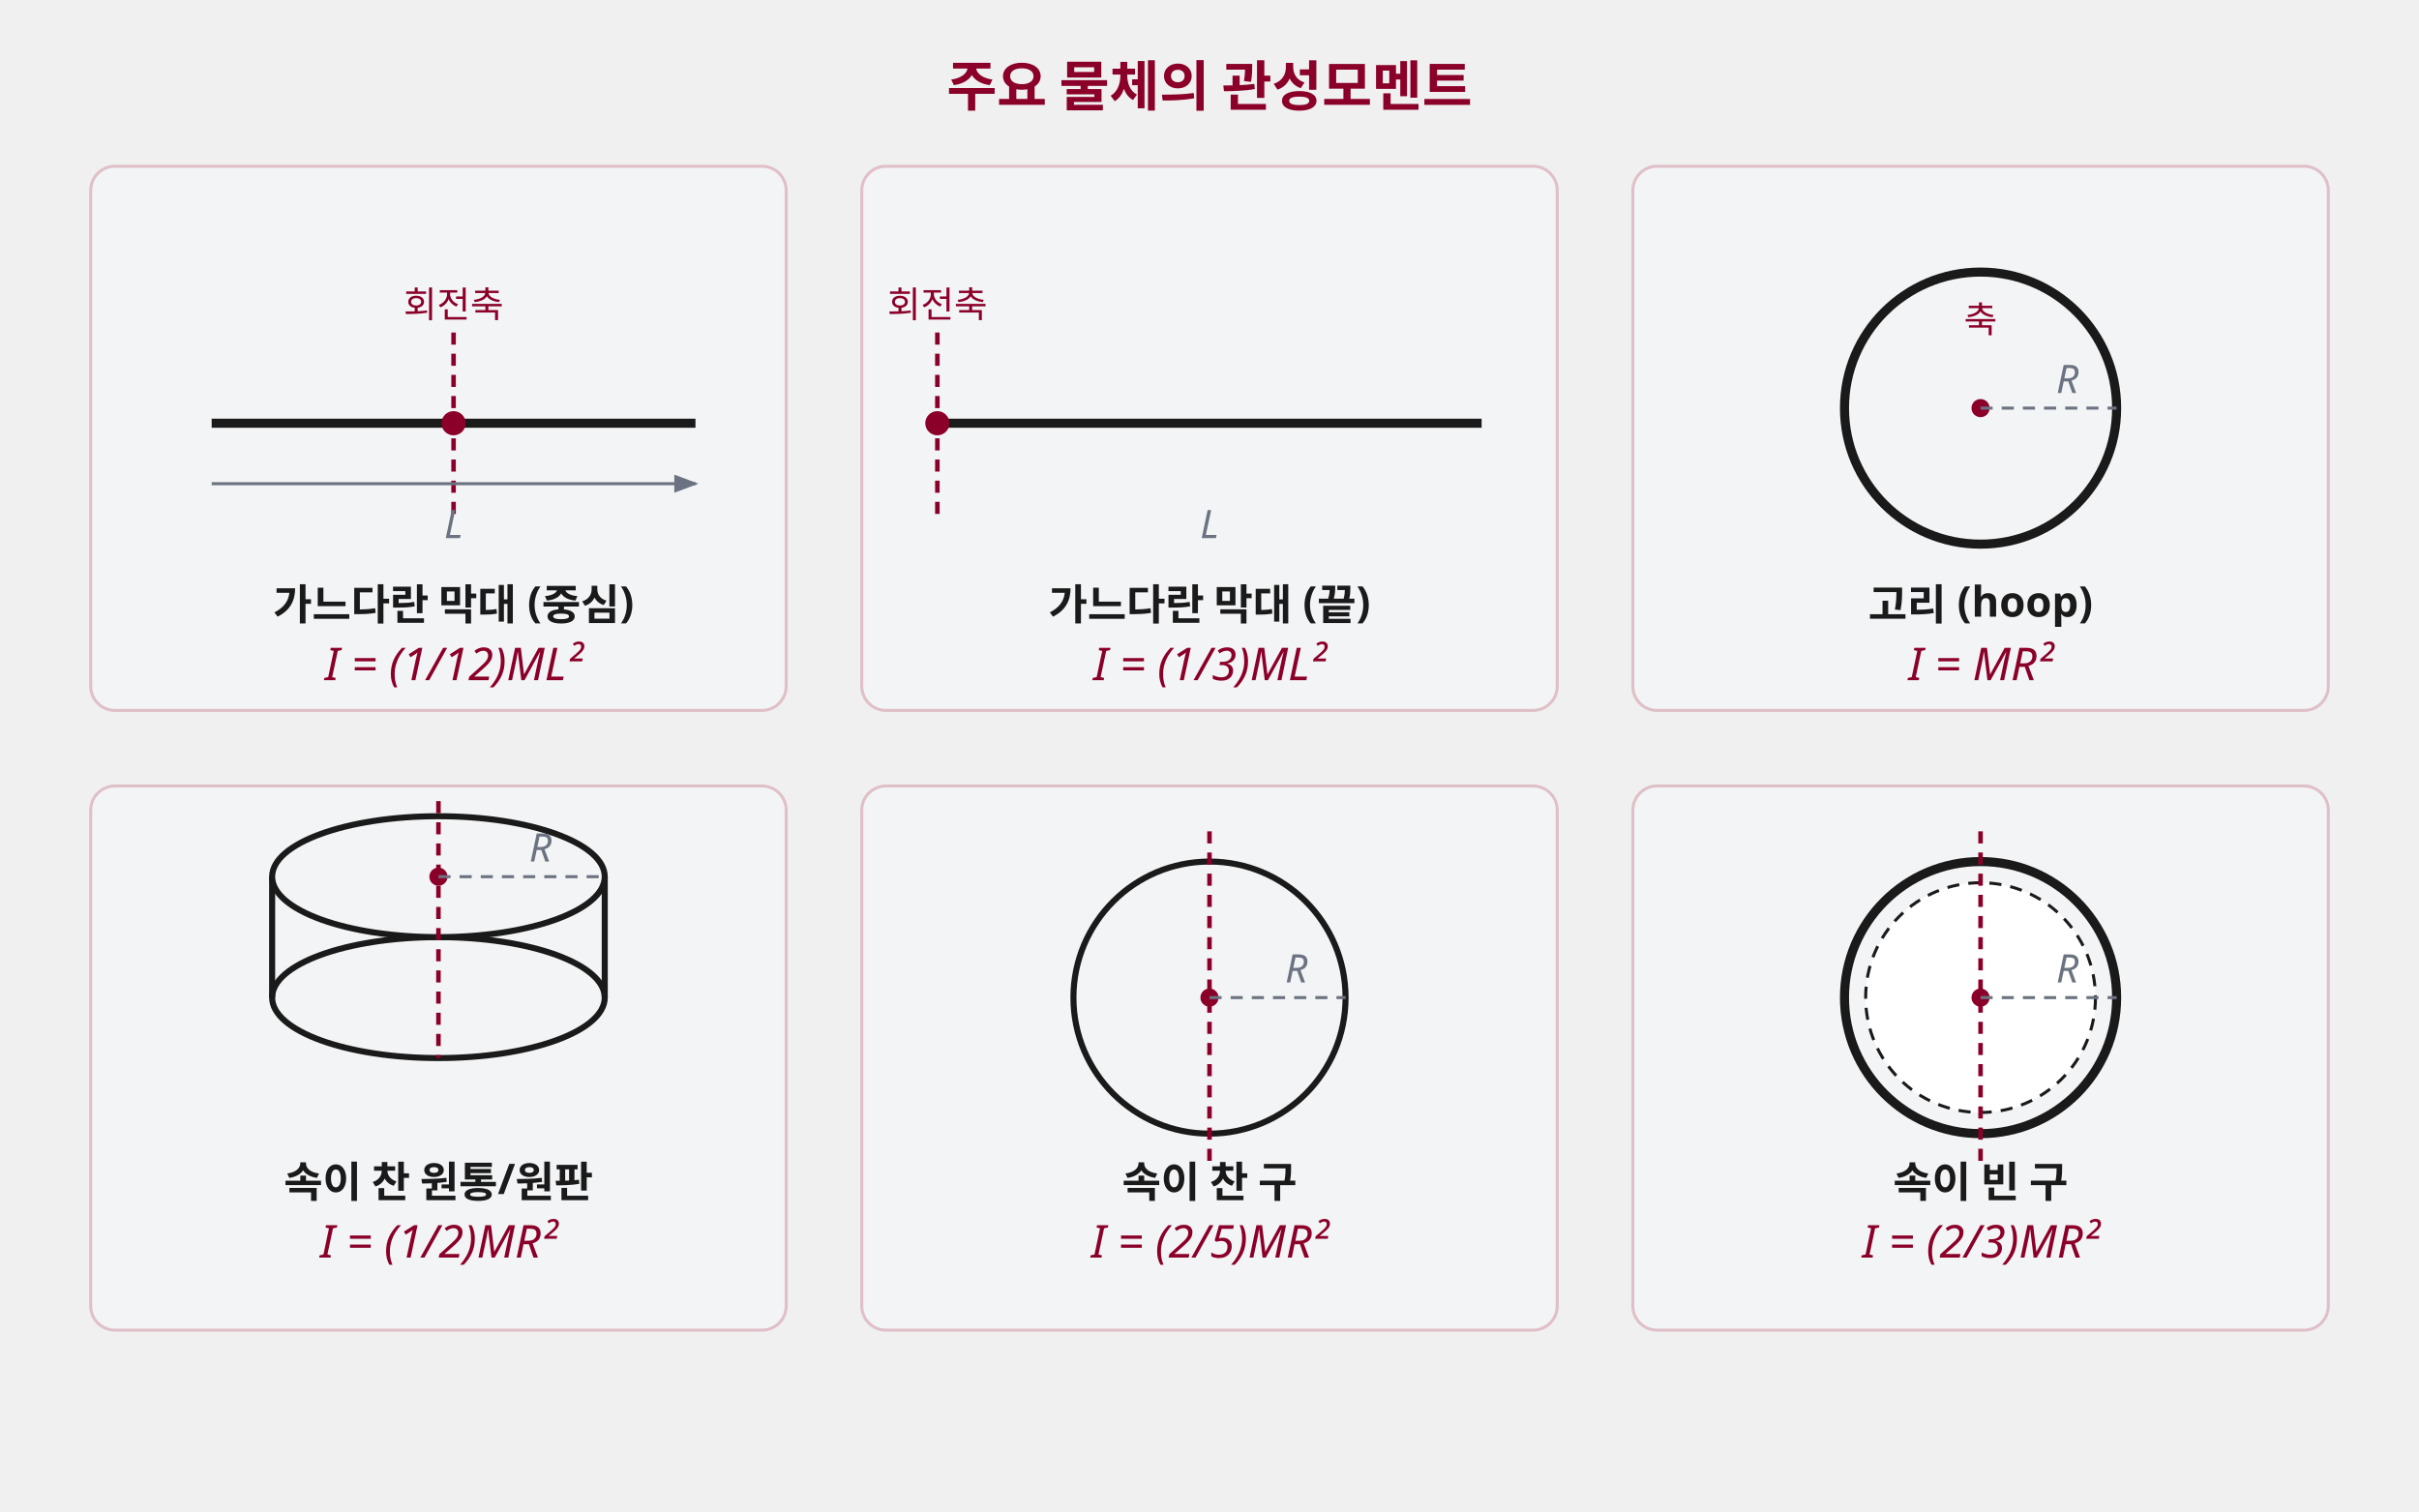
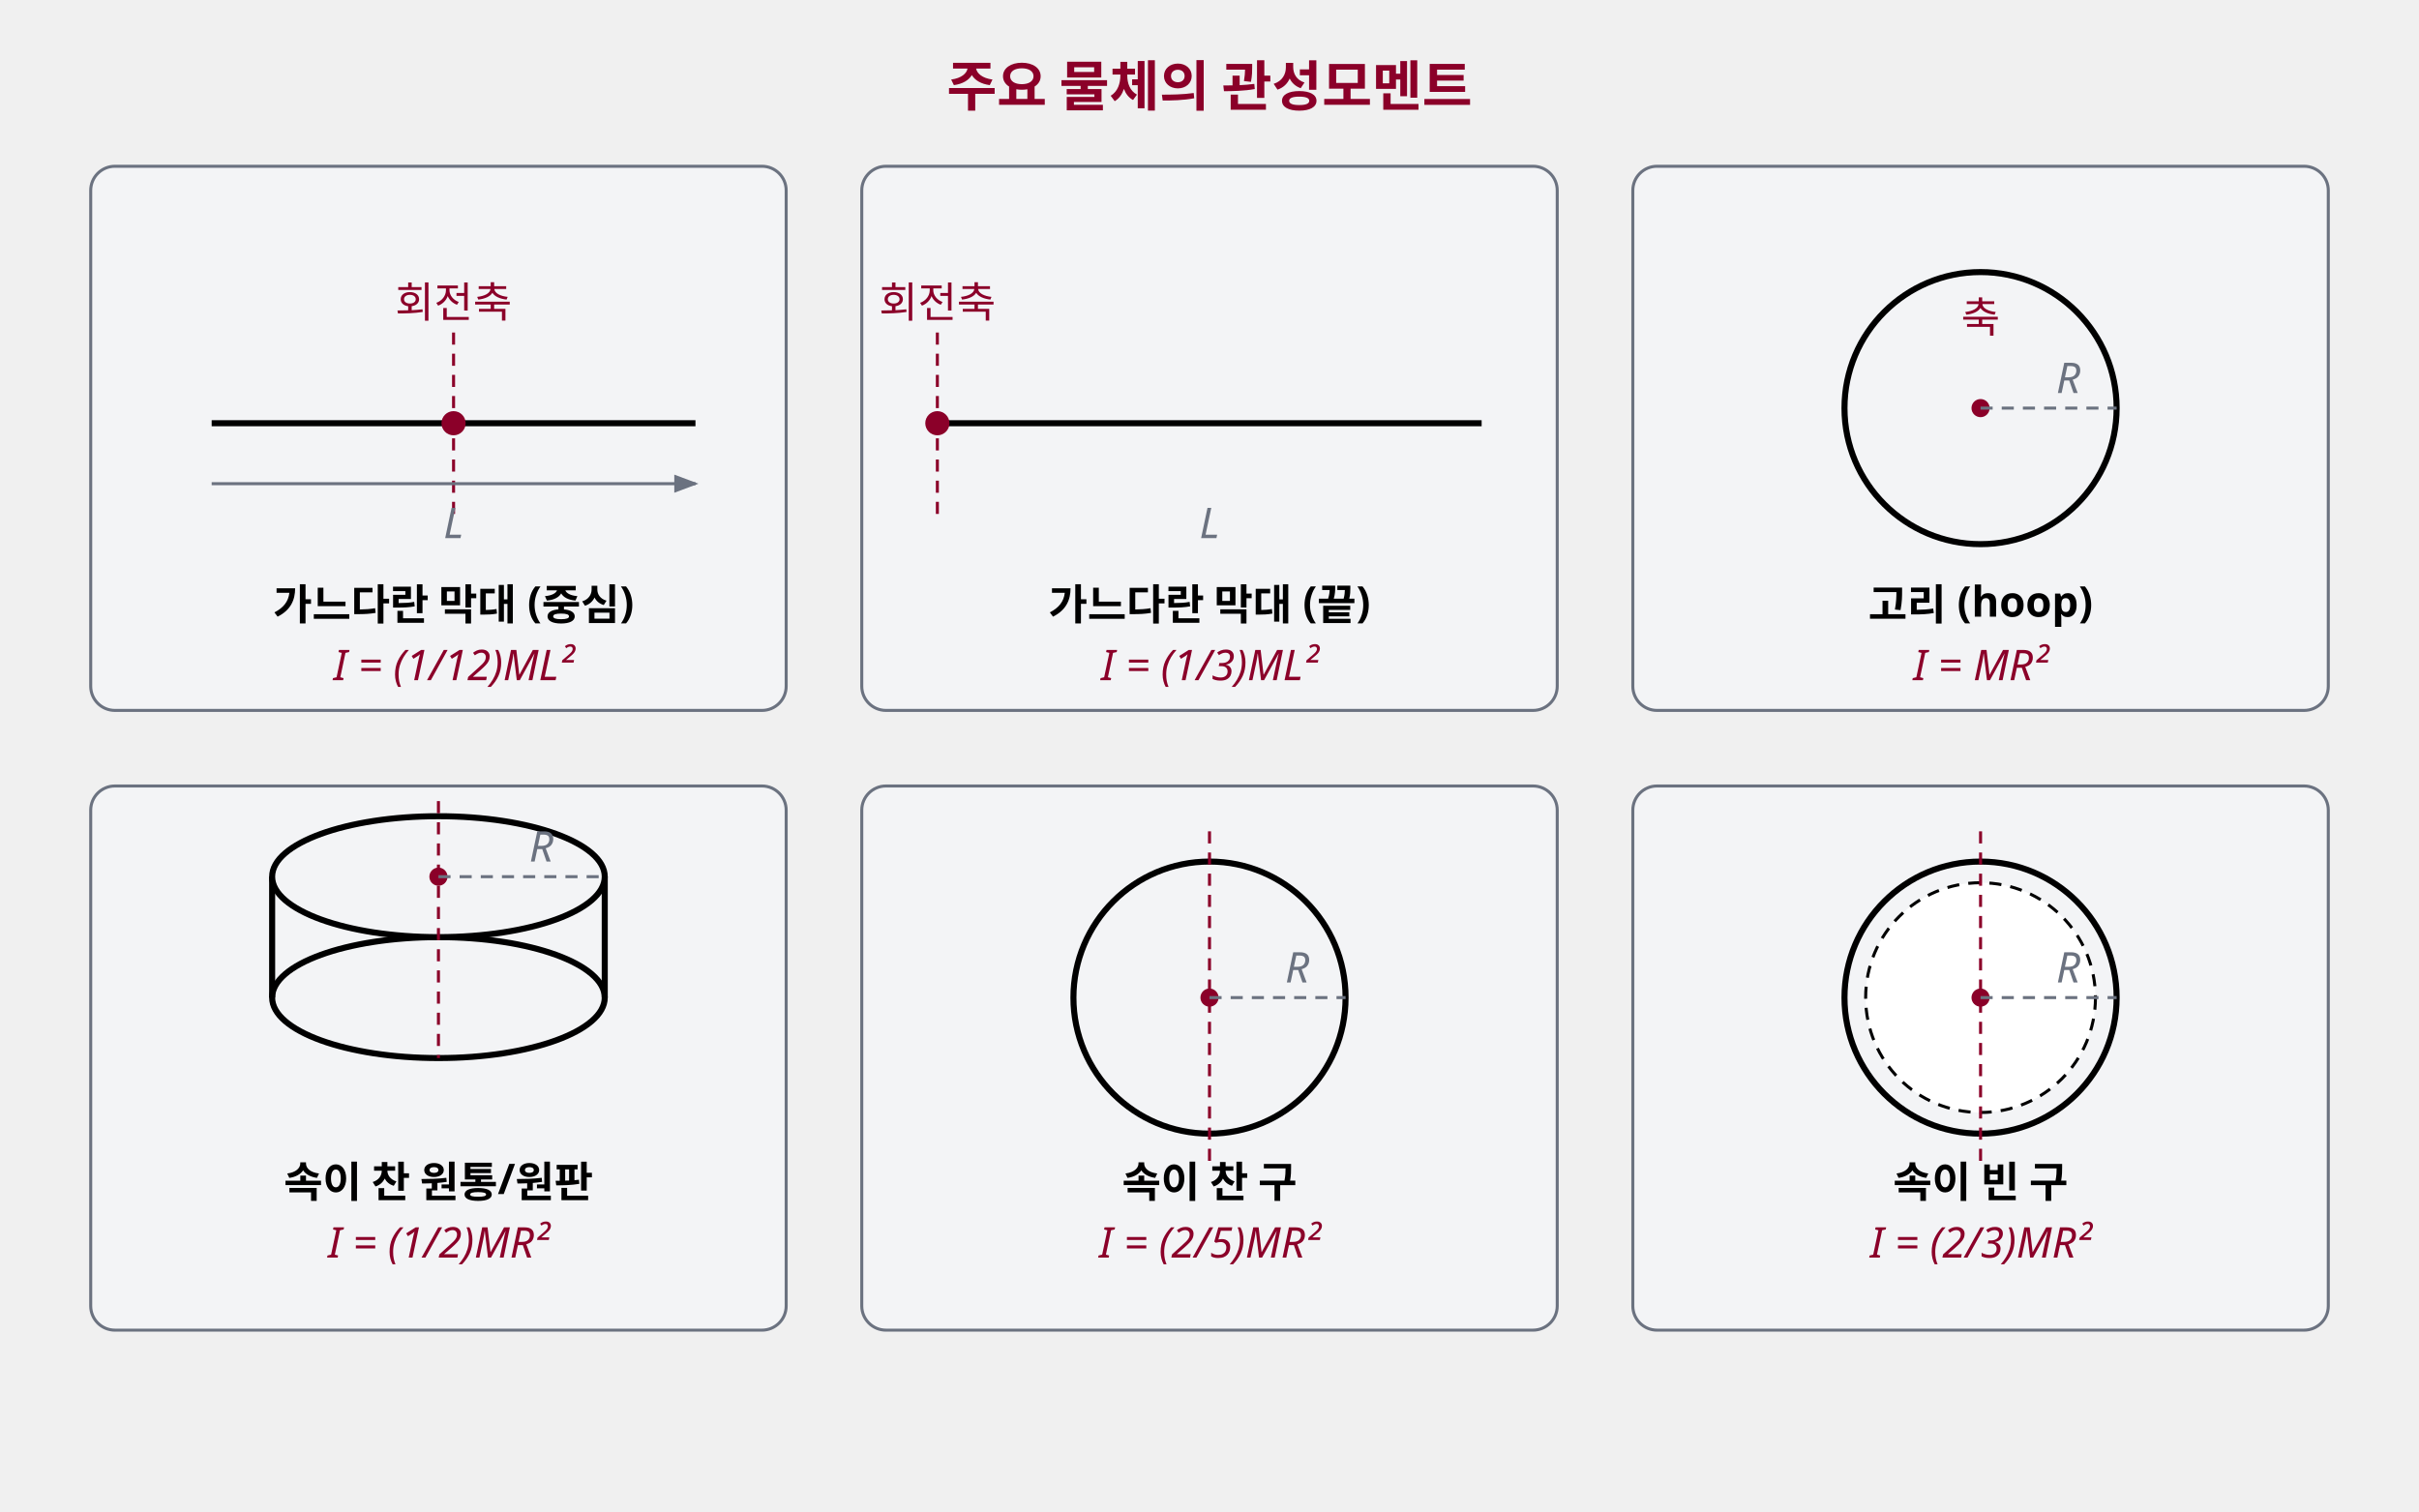
<svg xmlns="http://www.w3.org/2000/svg" viewBox="0 0 800 500" font-family="sans-serif">
  <defs>
    <marker id="ar2-gray" markerWidth="8" markerHeight="6" refX="7" refY="3" orient="auto">
      <polygon points="0 0, 8 3, 0 6" fill="#6B7280" />
    </marker>
  </defs>
  <text x="400" y="35" text-anchor="middle" font-size="18" fill="#8B0029" font-weight="bold">주요 물체의 관성모멘트</text>
-   <rect x="30" y="55" width="230" height="180" rx="8" fill="#F3F4F6" stroke="#e0c0c8" stroke-width="1" />
-   <line x1="70" y1="140" x2="230" y2="140" stroke="#1a1a1a" stroke-width="3" />
+   <rect x="30" y="55" width="230" height="180" rx="8" fill="#F3F4F6" stroke="#6B7280" stroke-width="1" />
+   <line x1="70" y1="140" x2="230" y2="140" stroke="#000000" stroke-width="2" />
  <circle cx="150" cy="140" r="4" fill="#8B0029" />
-   <line x1="150" y1="110" x2="150" y2="170" stroke="#8B0029" stroke-width="1.5" stroke-dasharray="4 3" />
-   <text x="150" y="105" text-anchor="middle" font-size="12" fill="#8B0029">회전축</text>
+   <line x1="150" y1="110" x2="150" y2="170" stroke="#8B0029" stroke-width="1" stroke-dasharray="4 3" />
+   <text x="150" y="105" text-anchor="middle" font-size="14" fill="#8B0029">회전축</text>
  <line x1="70" y1="160" x2="230" y2="160" stroke="#6B7280" stroke-width="1" marker-end="url(#ar2-gray)" />
-   <text x="150" y="178" text-anchor="middle" font-size="13" fill="#6B7280" font-style="italic">L</text>
-   <text x="150" y="205" text-anchor="middle" font-size="14" fill="#1a1a1a" font-weight="bold">가느다란 막대 (중심)</text>
-   <text x="150" y="225" text-anchor="middle" font-size="15" fill="#8B0029" font-style="italic">I = (1/12)ML²</text>
-   <rect x="285" y="55" width="230" height="180" rx="8" fill="#F3F4F6" stroke="#e0c0c8" stroke-width="1" />
-   <line x1="310" y1="140" x2="490" y2="140" stroke="#1a1a1a" stroke-width="3" />
+   <text x="150" y="178" text-anchor="middle" font-size="14" fill="#6B7280" font-style="italic">L</text>
+   <text x="150" y="205" text-anchor="middle" font-size="14" fill="#000000" font-weight="bold">가느다란 막대 (중심)</text>
+   <text x="150" y="225" text-anchor="middle" font-size="14" fill="#8B0029" font-style="italic">I = (1/12)ML²</text>
+   <rect x="285" y="55" width="230" height="180" rx="8" fill="#F3F4F6" stroke="#6B7280" stroke-width="1" />
+   <line x1="310" y1="140" x2="490" y2="140" stroke="#000000" stroke-width="2" />
  <circle cx="310" cy="140" r="4" fill="#8B0029" />
-   <line x1="310" y1="110" x2="310" y2="170" stroke="#8B0029" stroke-width="1.5" stroke-dasharray="4 3" />
-   <text x="310" y="105" text-anchor="middle" font-size="12" fill="#8B0029">회전축</text>
-   <text x="400" y="178" text-anchor="middle" font-size="13" fill="#6B7280" font-style="italic">L</text>
-   <text x="400" y="205" text-anchor="middle" font-size="14" fill="#1a1a1a" font-weight="bold">가느다란 막대 (끝)</text>
-   <text x="400" y="225" text-anchor="middle" font-size="15" fill="#8B0029" font-style="italic">I = (1/3)ML²</text>
-   <rect x="540" y="55" width="230" height="180" rx="8" fill="#F3F4F6" stroke="#e0c0c8" stroke-width="1" />
-   <circle cx="655" cy="135" r="45" fill="none" stroke="#1a1a1a" stroke-width="3" />
+   <line x1="310" y1="110" x2="310" y2="170" stroke="#8B0029" stroke-width="1" stroke-dasharray="4 3" />
+   <text x="310" y="105" text-anchor="middle" font-size="14" fill="#8B0029">회전축</text>
+   <text x="400" y="178" text-anchor="middle" font-size="14" fill="#6B7280" font-style="italic">L</text>
+   <text x="400" y="205" text-anchor="middle" font-size="14" fill="#000000" font-weight="bold">가느다란 막대 (끝)</text>
+   <text x="400" y="225" text-anchor="middle" font-size="14" fill="#8B0029" font-style="italic">I = (1/3)ML²</text>
+   <rect x="540" y="55" width="230" height="180" rx="8" fill="#F3F4F6" stroke="#6B7280" stroke-width="1" />
+   <circle cx="655" cy="135" r="45" fill="none" stroke="#000000" stroke-width="2" />
  <circle cx="655" cy="135" r="3" fill="#8B0029" />
-   <text x="655" y="110" text-anchor="middle" font-size="12" fill="#8B0029">축</text>
+   <text x="655" y="110" text-anchor="middle" font-size="14" fill="#8B0029">축</text>
  <line x1="655" y1="135" x2="700" y2="135" stroke="#6B7280" stroke-width="1" stroke-dasharray="4 3" />
-   <text x="680" y="130" font-size="13" fill="#6B7280" font-style="italic">R</text>
-   <text x="655" y="205" text-anchor="middle" font-size="14" fill="#1a1a1a" font-weight="bold">고리 (hoop)</text>
-   <text x="655" y="225" text-anchor="middle" font-size="15" fill="#8B0029" font-style="italic">I = MR²</text>
-   <rect x="30" y="260" width="230" height="180" rx="8" fill="#F3F4F6" stroke="#e0c0c8" stroke-width="1" />
-   <ellipse cx="145" cy="330" rx="55" ry="20" fill="none" stroke="#1a1a1a" stroke-width="2" />
-   <line x1="90" y1="290" x2="90" y2="330" stroke="#1a1a1a" stroke-width="2" />
-   <line x1="200" y1="290" x2="200" y2="330" stroke="#1a1a1a" stroke-width="2" />
-   <ellipse cx="145" cy="290" rx="55" ry="20" fill="#F3F4F6" stroke="#1a1a1a" stroke-width="2" />
+   <text x="680" y="130" font-size="14" fill="#6B7280" font-style="italic">R</text>
+   <text x="655" y="205" text-anchor="middle" font-size="14" fill="#000000" font-weight="bold">고리 (hoop)</text>
+   <text x="655" y="225" text-anchor="middle" font-size="14" fill="#8B0029" font-style="italic">I = MR²</text>
+   <rect x="30" y="260" width="230" height="180" rx="8" fill="#F3F4F6" stroke="#6B7280" stroke-width="1" />
+   <ellipse cx="145" cy="330" rx="55" ry="20" fill="none" stroke="#000000" stroke-width="2" />
+   <line x1="90" y1="290" x2="90" y2="330" stroke="#000000" stroke-width="2" />
+   <line x1="200" y1="290" x2="200" y2="330" stroke="#000000" stroke-width="2" />
+   <ellipse cx="145" cy="290" rx="55" ry="20" fill="#F3F4F6" stroke="#000000" stroke-width="2" />
  <circle cx="145" cy="290" r="3" fill="#8B0029" />
-   <line x1="145" y1="265" x2="145" y2="350" stroke="#8B0029" stroke-width="1.5" stroke-dasharray="4 3" />
+   <line x1="145" y1="265" x2="145" y2="350" stroke="#8B0029" stroke-width="1" stroke-dasharray="4 3" />
  <line x1="145" y1="290" x2="200" y2="290" stroke="#6B7280" stroke-width="1" stroke-dasharray="4 3" />
-   <text x="175" y="285" font-size="13" fill="#6B7280" font-style="italic">R</text>
-   <text x="145" y="396" text-anchor="middle" font-size="14" fill="#1a1a1a" font-weight="bold">속이 찬 원통/원판</text>
-   <text x="145" y="416" text-anchor="middle" font-size="15" fill="#8B0029" font-style="italic">I = (1/2)MR²</text>
-   <rect x="285" y="260" width="230" height="180" rx="8" fill="#F3F4F6" stroke="#e0c0c8" stroke-width="1" />
-   <circle cx="400" cy="330" r="45" fill="none" stroke="#1a1a1a" stroke-width="2" />
+   <text x="175" y="285" font-size="14" fill="#6B7280" font-style="italic">R</text>
+   <text x="145" y="396" text-anchor="middle" font-size="14" fill="#000000" font-weight="bold">속이 찬 원통/원판</text>
+   <text x="145" y="416" text-anchor="middle" font-size="14" fill="#8B0029" font-style="italic">I = (1/2)MR²</text>
+   <rect x="285" y="260" width="230" height="180" rx="8" fill="#F3F4F6" stroke="#6B7280" stroke-width="1" />
+   <circle cx="400" cy="330" r="45" fill="none" stroke="#000000" stroke-width="2" />
  <circle cx="400" cy="330" r="3" fill="#8B0029" />
-   <line x1="400" y1="275" x2="400" y2="385" stroke="#8B0029" stroke-width="1.5" stroke-dasharray="4 3" />
+   <line x1="400" y1="275" x2="400" y2="385" stroke="#8B0029" stroke-width="1" stroke-dasharray="4 3" />
  <line x1="400" y1="330" x2="445" y2="330" stroke="#6B7280" stroke-width="1" stroke-dasharray="4 3" />
-   <text x="425" y="325" font-size="13" fill="#6B7280" font-style="italic">R</text>
-   <text x="400" y="396" text-anchor="middle" font-size="14" fill="#1a1a1a" font-weight="bold">속이 찬 구</text>
-   <text x="400" y="416" text-anchor="middle" font-size="15" fill="#8B0029" font-style="italic">I = (2/5)MR²</text>
-   <rect x="540" y="260" width="230" height="180" rx="8" fill="#F3F4F6" stroke="#e0c0c8" stroke-width="1" />
-   <circle cx="655" cy="330" r="45" fill="none" stroke="#1a1a1a" stroke-width="3" />
-   <circle cx="655" cy="330" r="38" fill="#fff" stroke="none" />
-   <circle cx="655" cy="330" r="38" fill="none" stroke="#1a1a1a" stroke-width="1" stroke-dasharray="4 3" />
+   <text x="425" y="325" font-size="14" fill="#6B7280" font-style="italic">R</text>
+   <text x="400" y="396" text-anchor="middle" font-size="14" fill="#000000" font-weight="bold">속이 찬 구</text>
+   <text x="400" y="416" text-anchor="middle" font-size="14" fill="#8B0029" font-style="italic">I = (2/5)MR²</text>
+   <rect x="540" y="260" width="230" height="180" rx="8" fill="#F3F4F6" stroke="#6B7280" stroke-width="1" />
+   <circle cx="655" cy="330" r="45" fill="none" stroke="#000000" stroke-width="2" />
+   <circle cx="655" cy="330" r="38" fill="#FFFFFF" stroke="none" />
+   <circle cx="655" cy="330" r="38" fill="none" stroke="#000000" stroke-width="1" stroke-dasharray="4 3" />
  <circle cx="655" cy="330" r="3" fill="#8B0029" />
-   <line x1="655" y1="275" x2="655" y2="385" stroke="#8B0029" stroke-width="1.5" stroke-dasharray="4 3" />
+   <line x1="655" y1="275" x2="655" y2="385" stroke="#8B0029" stroke-width="1" stroke-dasharray="4 3" />
  <line x1="655" y1="330" x2="700" y2="330" stroke="#6B7280" stroke-width="1" stroke-dasharray="4 3" />
-   <text x="680" y="325" font-size="13" fill="#6B7280" font-style="italic">R</text>
-   <text x="655" y="396" text-anchor="middle" font-size="14" fill="#1a1a1a" font-weight="bold">속이 빈 구</text>
-   <text x="655" y="416" text-anchor="middle" font-size="15" fill="#8B0029" font-style="italic">I = (2/3)MR²</text>
+   <text x="680" y="325" font-size="14" fill="#6B7280" font-style="italic">R</text>
+   <text x="655" y="396" text-anchor="middle" font-size="14" fill="#000000" font-weight="bold">속이 빈 구</text>
+   <text x="655" y="416" text-anchor="middle" font-size="14" fill="#8B0029" font-style="italic">I = (2/3)MR²</text>
</svg>
